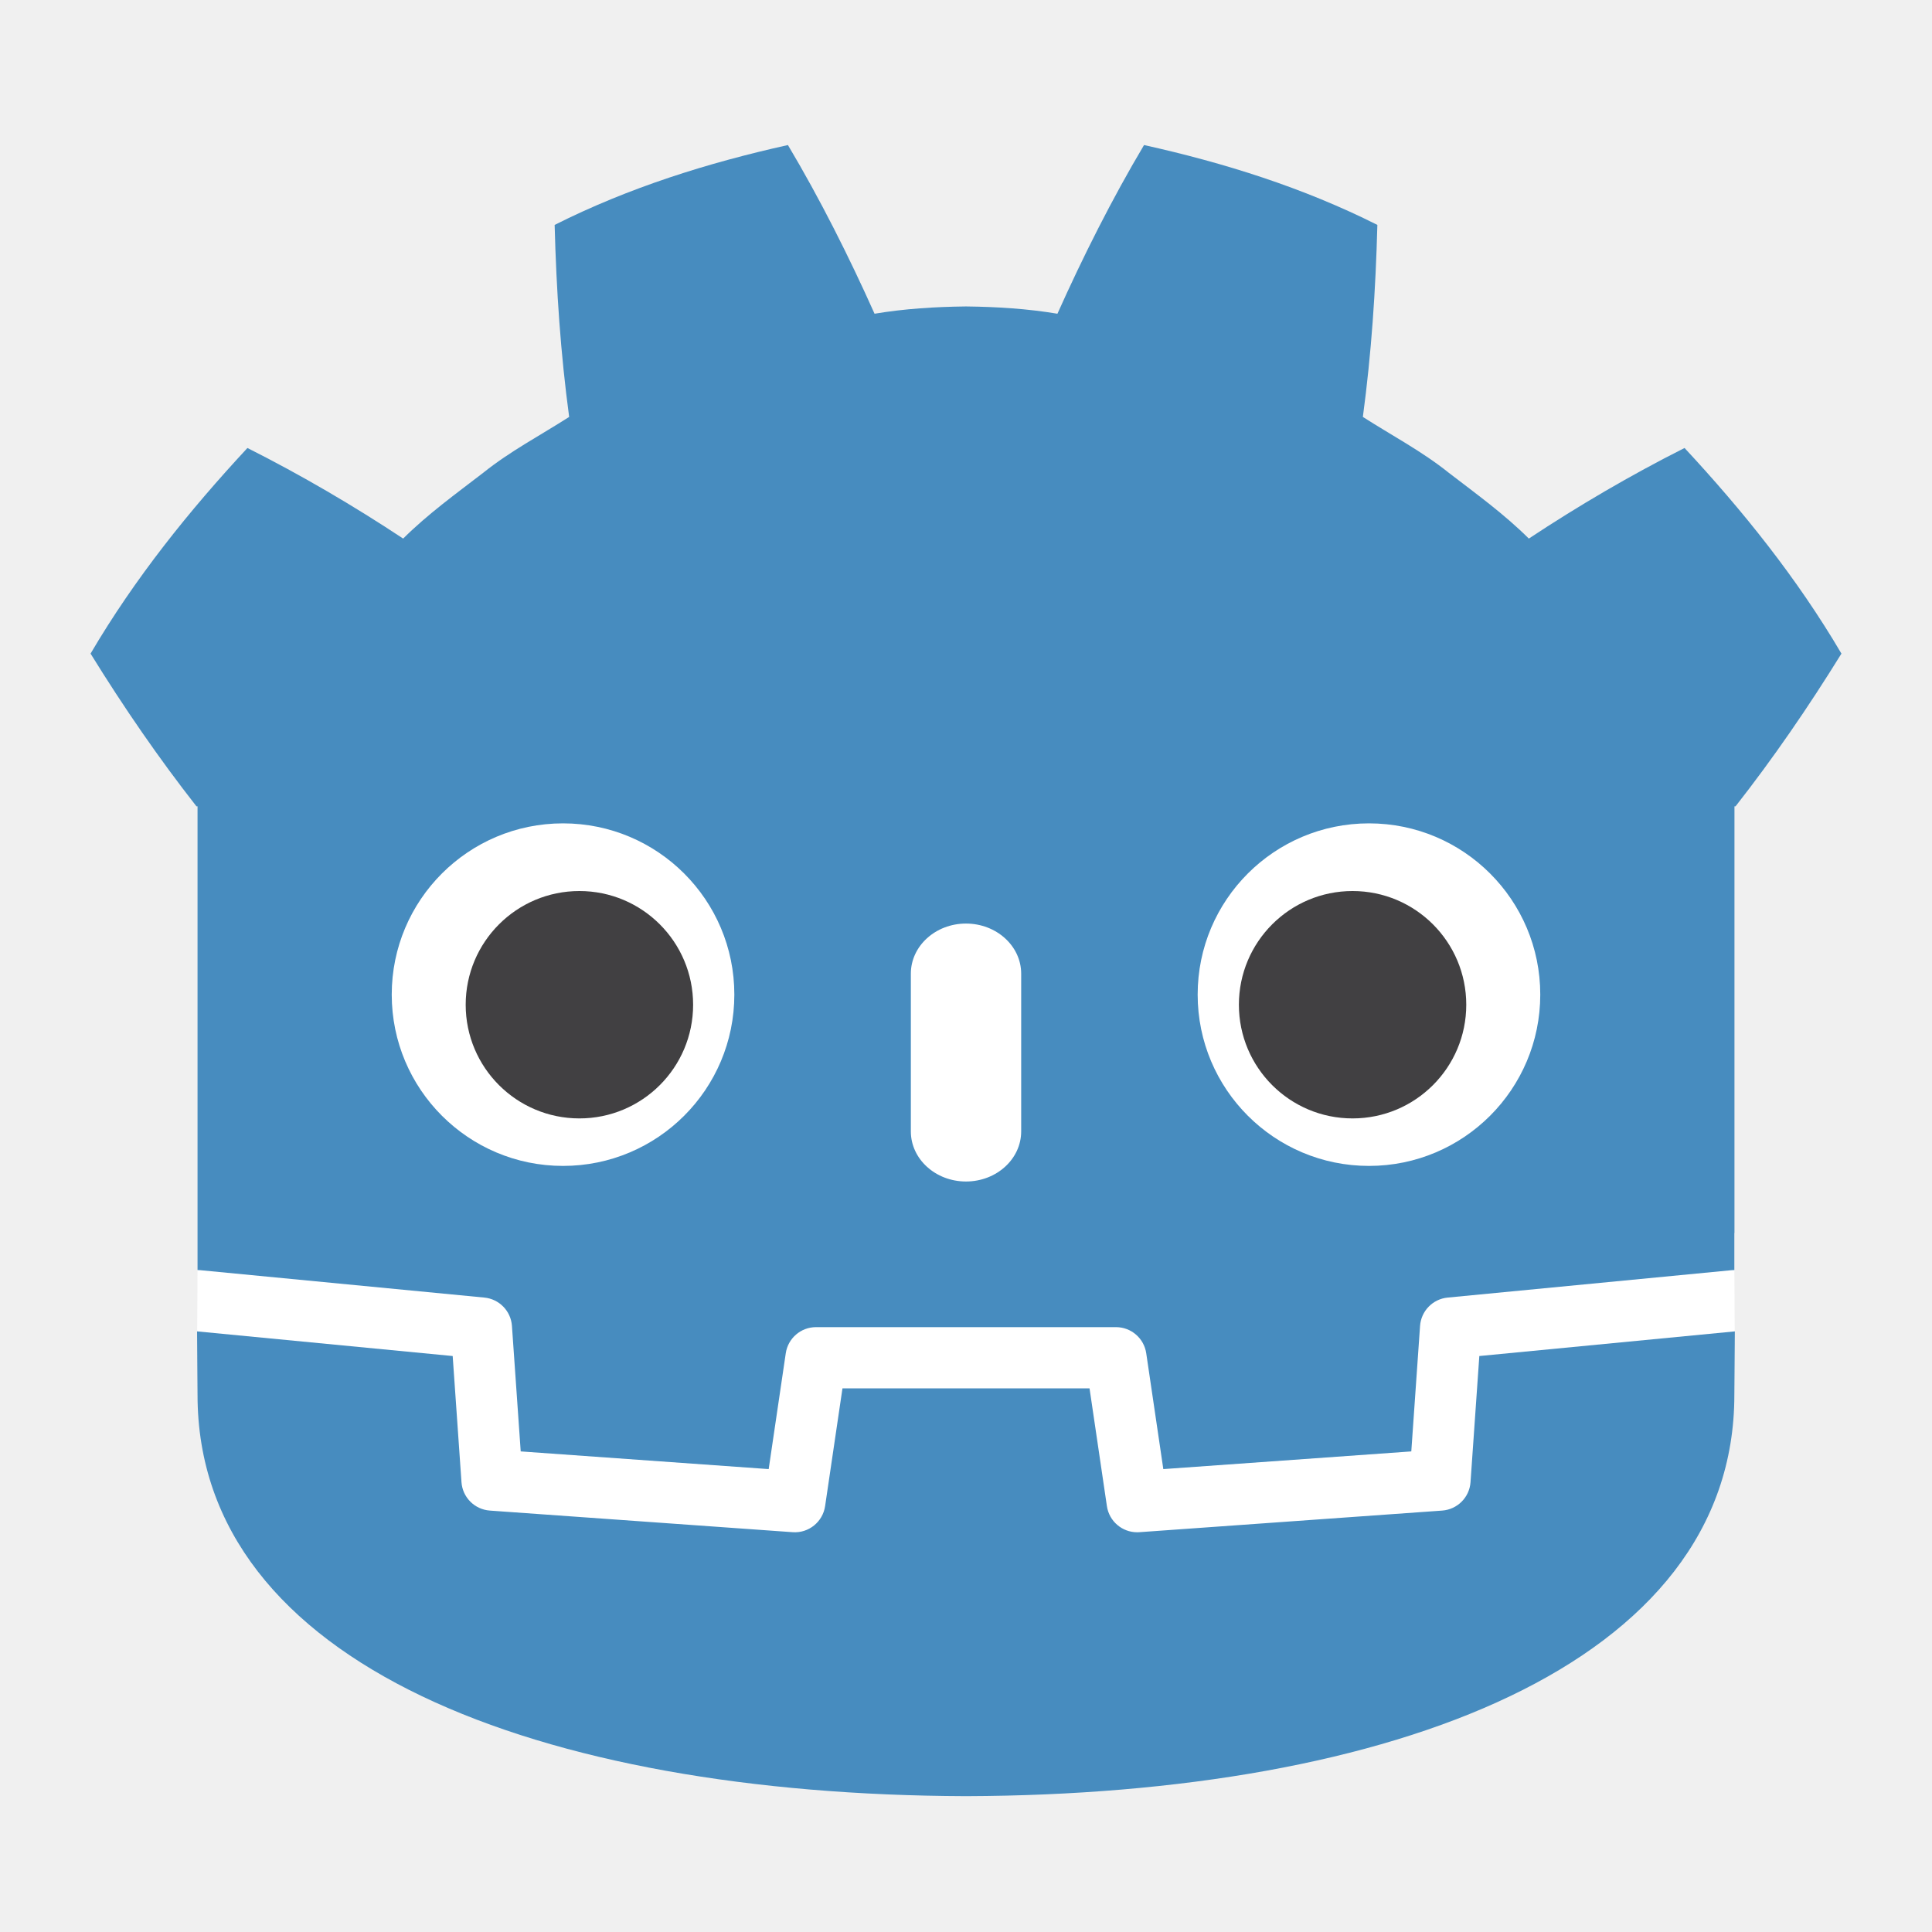
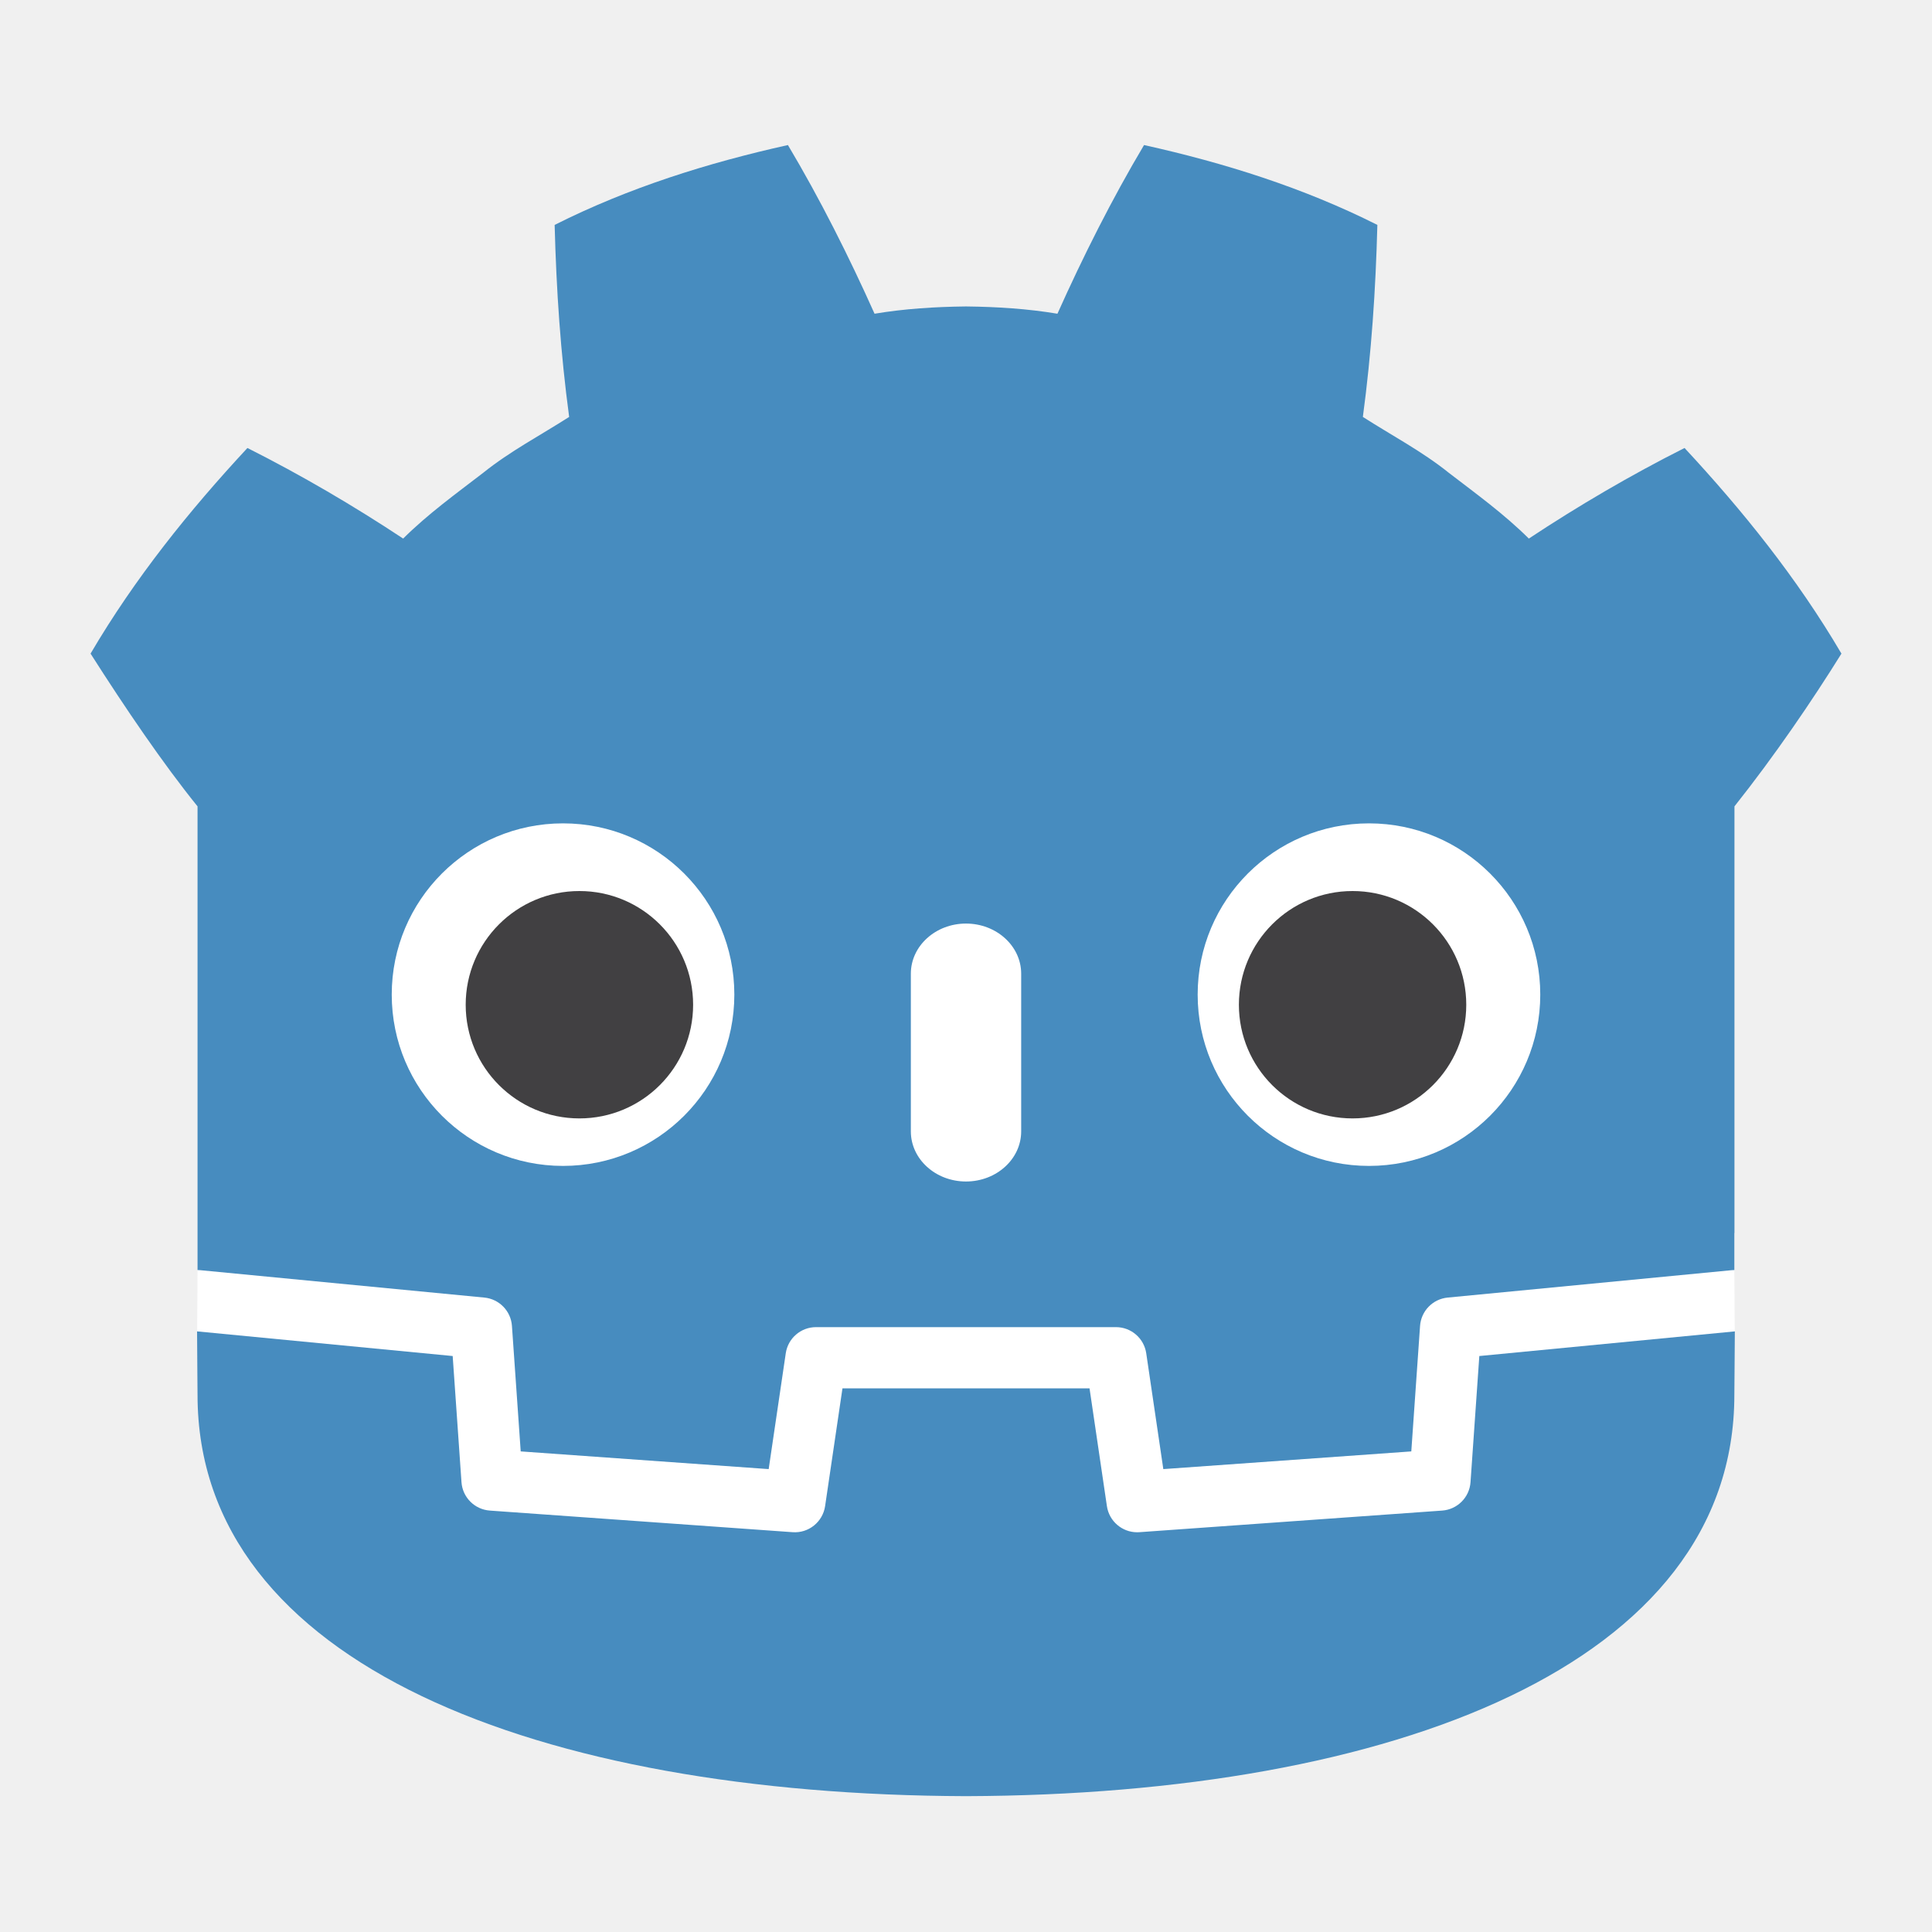
<svg xmlns="http://www.w3.org/2000/svg" width="1024" height="1024" id="svg3030" version="1.1">
  <defs id="defs3032" />
  <g id="layer1" transform="translate(0,-98.51972)">
    <g id="g78" transform="matrix(4.162611,0,0,-4.162611,919.2406,771.6719)" style="stroke-width:0.32">
      <path d="m 0,0 c 0,0 -0.325,1.994 -0.515,1.976 l -36.182,-3.491 c -2.879,-0.278 -5.115,-2.574 -5.317,-5.459 l -0.994,-14.247 -27.992,-1.997 -1.904,12.912 c -0.424,2.872 -2.932,5.037 -5.835,5.037 h -38.188 c -2.902,0 -5.41,-2.165 -5.834,-5.037 l -1.905,-12.912 -27.992,1.997 -0.994,14.247 c -0.202,2.886 -2.438,5.182 -5.317,5.46 l -36.2,3.49 c -0.187,0.018 -0.324,-1.978 -0.511,-1.978 l -0.049,-7.83 30.658,-4.944 1.004,-14.374 c 0.203,-2.91 2.551,-5.263 5.463,-5.472 l 38.551,-2.75 c 0.146,-0.01 0.29,-0.016 0.434,-0.016 2.897,0 5.401,2.166 5.825,5.038 l 1.959,13.286 h 28.005 l 1.959,-13.286 c 0.423,-2.871 2.93,-5.037 5.831,-5.037 0.142,0 0.284,0.005 0.423,0.015 l 38.556,2.75 c 2.911,0.209 5.26,2.562 5.463,5.472 l 1.003,14.374 30.645,4.966 z" style="fill:#ffffff;fill-opacity:1;fill-rule:nonzero;stroke:none;stroke-width:0.32" id="path80" />
    </g>
    <g id="g82-3" transform="matrix(4.162611,0,0,-4.162611,104.6989,525.907)" style="stroke-width:0.32">
-       <path d="m 0,0 v -47.514 -6.035 -5.492 c 0.108,-0.001 0.216,-0.005 0.323,-0.015 l 36.196,-3.49 c 1.896,-0.183 3.382,-1.709 3.514,-3.609 l 1.116,-15.978 31.574,-2.253 2.175,14.747 c 0.282,1.912 1.922,3.329 3.856,3.329 h 38.188 c 1.933,0 3.573,-1.417 3.855,-3.329 l 2.175,-14.747 31.575,2.253 1.115,15.978 c 0.133,1.9 1.618,3.425 3.514,3.609 l 36.182,3.49 c 0.107,0.01 0.214,0.014 0.322,0.015 v 4.711 l 0.015,0.005 V 0 h 0.134 c 4.795,6.12 9.232,12.569 13.487,19.449 -5.651,9.62 -12.575,18.217 -19.976,26.182 -6.864,-3.455 -13.531,-7.369 -19.828,-11.534 -3.151,3.132 -6.7,5.694 -10.186,8.372 -3.425,2.751 -7.285,4.768 -10.946,7.118 1.09,8.117 1.629,16.108 1.846,24.448 -9.446,4.754 -19.519,7.906 -29.708,10.17 -4.068,-6.837 -7.788,-14.241 -11.028,-21.479 -3.842,0.642 -7.702,0.88 -11.567,0.926 v 0.006 c -0.027,0 -0.052,-0.006 -0.075,-0.006 -0.024,0 -0.049,0.006 -0.073,0.006 V 63.652 C 93.903,63.606 90.046,63.368 86.203,62.726 82.965,69.964 79.247,77.368 75.173,84.205 64.989,81.941 54.915,78.789 45.47,74.035 45.686,65.695 46.225,57.704 47.318,49.587 43.65,47.237 39.795,45.22 36.369,42.469 32.888,39.791 29.333,37.229 26.181,34.097 19.884,38.262 13.219,42.176 6.353,45.631 -1.048,37.666 -7.968,29.069 -13.621,19.449 -9.368,12.569 -4.928,6.12 -0.134,0 Z" style="fill:#478cbf;fill-opacity:1;fill-rule:nonzero;stroke:none;stroke-width:0.32" id="path84-6" />
+       <path d="m 0,0 v -47.514 -6.035 -5.492 c 0.108,-0.001 0.216,-0.005 0.323,-0.015 l 36.196,-3.49 c 1.896,-0.183 3.382,-1.709 3.514,-3.609 l 1.116,-15.978 31.574,-2.253 2.175,14.747 c 0.282,1.912 1.922,3.329 3.856,3.329 h 38.188 c 1.933,0 3.573,-1.417 3.855,-3.329 l 2.175,-14.747 31.575,2.253 1.115,15.978 c 0.133,1.9 1.618,3.425 3.514,3.609 l 36.182,3.49 c 0.107,0.01 0.214,0.014 0.322,0.015 v 4.711 l 0.015,0.005 V 0 c 5.097,6.416 9.923,13.494 13.621,19.449 -5.651,9.62 -12.575,18.217 -19.976,26.182 -6.864,-3.455 -13.531,-7.369 -19.828,-11.534 -3.151,3.132 -6.7,5.694 -10.186,8.372 -3.425,2.751 -7.285,4.768 -10.946,7.118 1.09,8.117 1.629,16.108 1.846,24.448 -9.446,4.754 -19.519,7.906 -29.708,10.17 -4.068,-6.837 -7.788,-14.241 -11.028,-21.479 -3.842,0.642 -7.702,0.88 -11.567,0.926 v 0.006 c -0.027,0 -0.052,-0.006 -0.075,-0.006 -0.024,0 -0.049,0.006 -0.073,0.006 V 63.652 C 93.903,63.606 90.046,63.368 86.203,62.726 82.965,69.964 79.247,77.368 75.173,84.205 64.989,81.941 54.915,78.789 45.47,74.035 45.686,65.695 46.225,57.704 47.318,49.587 43.65,47.237 39.795,45.22 36.369,42.469 32.888,39.791 29.333,37.229 26.181,34.097 19.884,38.262 13.219,42.176 6.353,45.631 -1.048,37.666 -7.968,29.069 -13.621,19.449 -9.178,12.475 -4.413,5.466 0,0 Z" style="fill:#478cbf;fill-opacity:1;fill-rule:nonzero;stroke:none;stroke-width:0.32" id="path84-6" />
    </g>
    <g id="g86-7" transform="matrix(4.162611,0,0,-4.162611,784.0714,817.2428)" style="stroke-width:0.32">
      <path d="m 0,0 -1.121,-16.063 c -0.135,-1.936 -1.675,-3.477 -3.611,-3.616 l -38.555,-2.751 c -0.094,-0.007 -0.188,-0.01 -0.281,-0.01 -1.916,0 -3.569,1.406 -3.852,3.33 l -2.211,14.994 H -81.09 l -2.211,-14.994 c -0.297,-2.018 -2.101,-3.469 -4.133,-3.32 l -38.555,2.751 c -1.936,0.139 -3.476,1.68 -3.611,3.616 L -130.721,0 -163.268,3.138 c 0.015,-3.498 0.06,-7.33 0.06,-8.093 0,-34.374 43.605,-50.896 97.781,-51.086 h 0.066 0.067 c 54.176,0.19 97.766,16.712 97.766,51.086 0,0.777 0.047,4.593 0.063,8.093 z" style="fill:#478cbf;fill-opacity:1;fill-rule:nonzero;stroke:none;stroke-width:0.32" id="path88-5" />
    </g>
    <g id="g90-3" transform="matrix(4.162611,0,0,-4.162611,389.2148,625.671)" style="stroke-width:0.32">
      <path d="m 0,0 c 0,-12.052 -9.765,-21.815 -21.813,-21.815 -12.042,0 -21.81,9.763 -21.81,21.815 0,12.044 9.768,21.802 21.81,21.802 C -9.765,21.802 0,12.044 0,0" style="fill:#ffffff;fill-opacity:1;fill-rule:nonzero;stroke:none;stroke-width:0.32" id="path92-5" />
    </g>
    <g id="g94-6" transform="matrix(4.162611,0,0,-4.162611,367.3669,631.0568)" style="stroke-width:0.32">
      <path d="m 0,0 c 0,-7.994 -6.479,-14.473 -14.479,-14.473 -7.996,0 -14.479,6.479 -14.479,14.473 0,7.994 6.483,14.479 14.479,14.479 C -6.479,14.479 0,7.994 0,0" style="fill:#414042;fill-opacity:1;fill-rule:nonzero;stroke:none;stroke-width:0.32" id="path96-2" />
    </g>
    <g id="g98-9" transform="matrix(4.162611,0,0,-4.162611,511.9934,724.7395)" style="stroke-width:0.32">
      <path d="m 0,0 c -3.878,0 -7.021,2.858 -7.021,6.381 v 20.081 c 0,3.52 3.143,6.381 7.021,6.381 3.878,0 7.028,-2.861 7.028,-6.381 V 6.381 C 7.028,2.858 3.878,0 0,0" style="fill:#ffffff;fill-opacity:1;fill-rule:nonzero;stroke:none;stroke-width:0.32" id="path100-1" />
    </g>
    <g id="g102-2" transform="matrix(4.162611,0,0,-4.162611,634.7871,625.671)" style="stroke-width:0.32">
      <path d="m 0,0 c 0,-12.052 9.765,-21.815 21.815,-21.815 12.041,0 21.808,9.763 21.808,21.815 0,12.044 -9.767,21.802 -21.808,21.802 C 9.765,21.802 0,12.044 0,0" style="fill:#ffffff;fill-opacity:1;fill-rule:nonzero;stroke:none;stroke-width:0.32" id="path104-7" />
    </g>
    <g id="g106-0" transform="matrix(4.162611,0,0,-4.162611,656.6406,631.0568)" style="stroke-width:0.32">
      <path d="m 0,0 c 0,-7.994 6.477,-14.473 14.471,-14.473 8.002,0 14.479,6.479 14.479,14.473 0,7.994 -6.477,14.479 -14.479,14.479 C 6.477,14.479 0,7.994 0,0" style="fill:#414042;fill-opacity:1;fill-rule:nonzero;stroke:none;stroke-width:0.32" id="path108-9" />
    </g>
  </g>
</svg>
